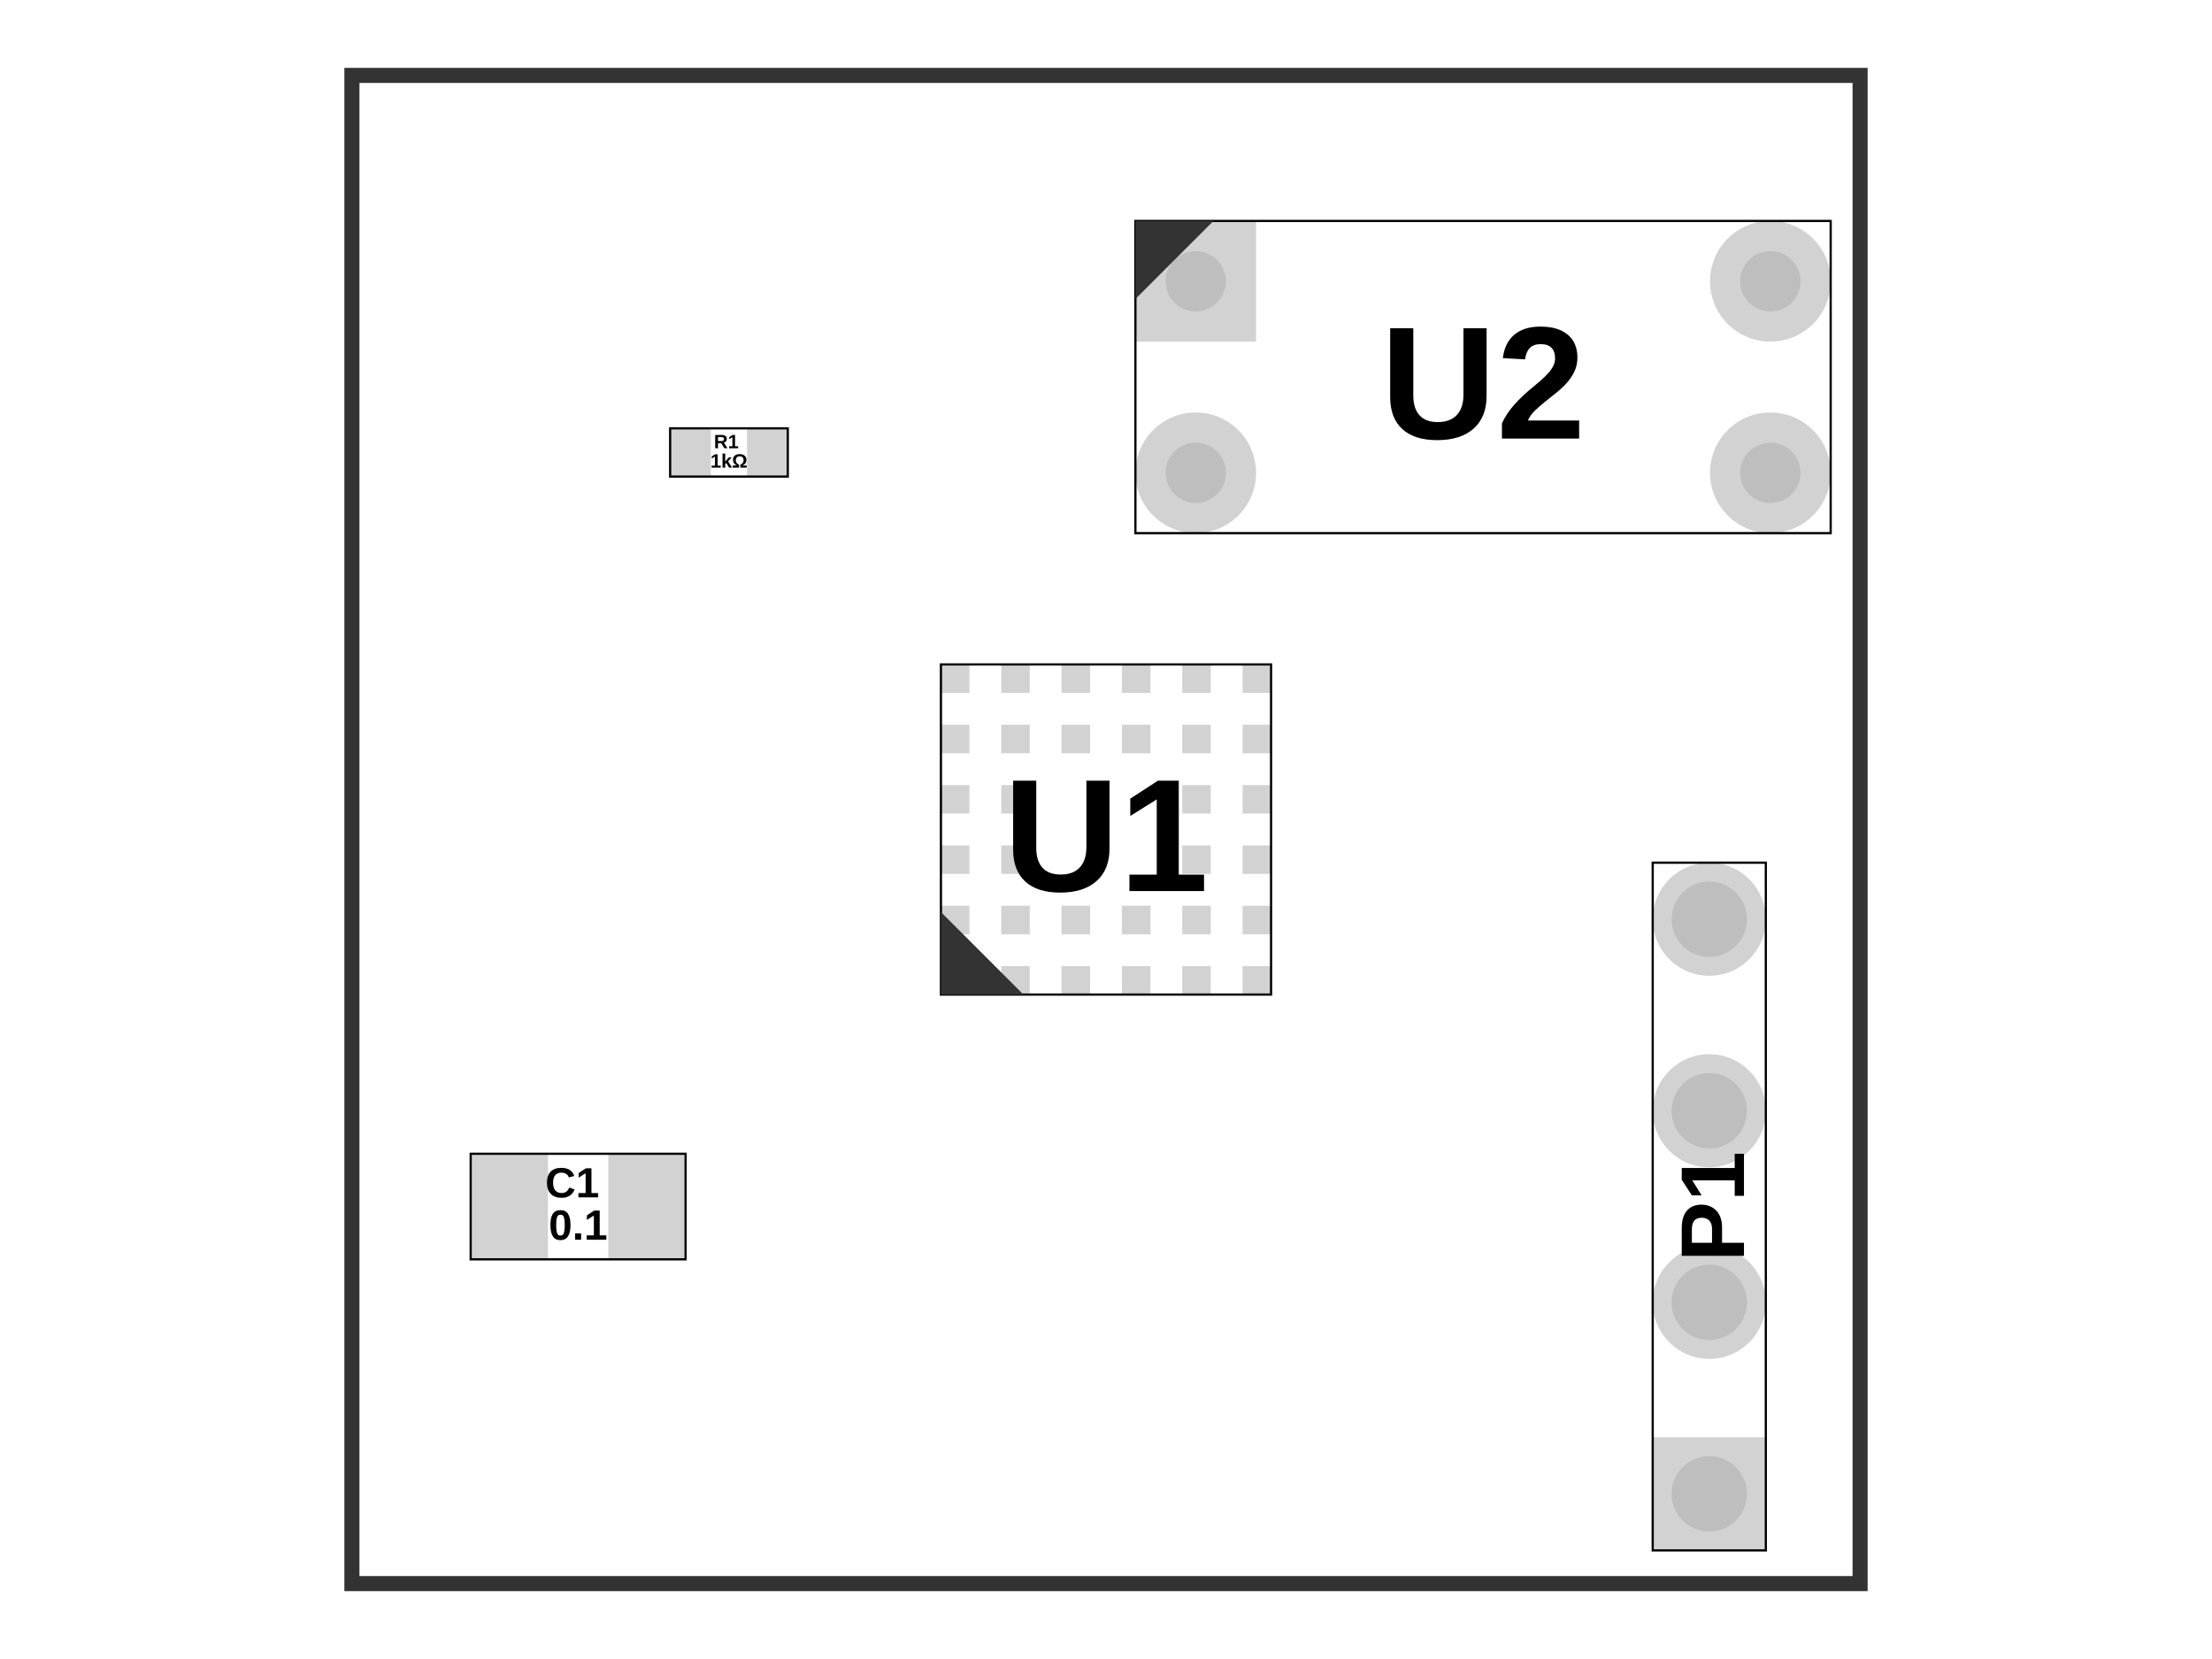
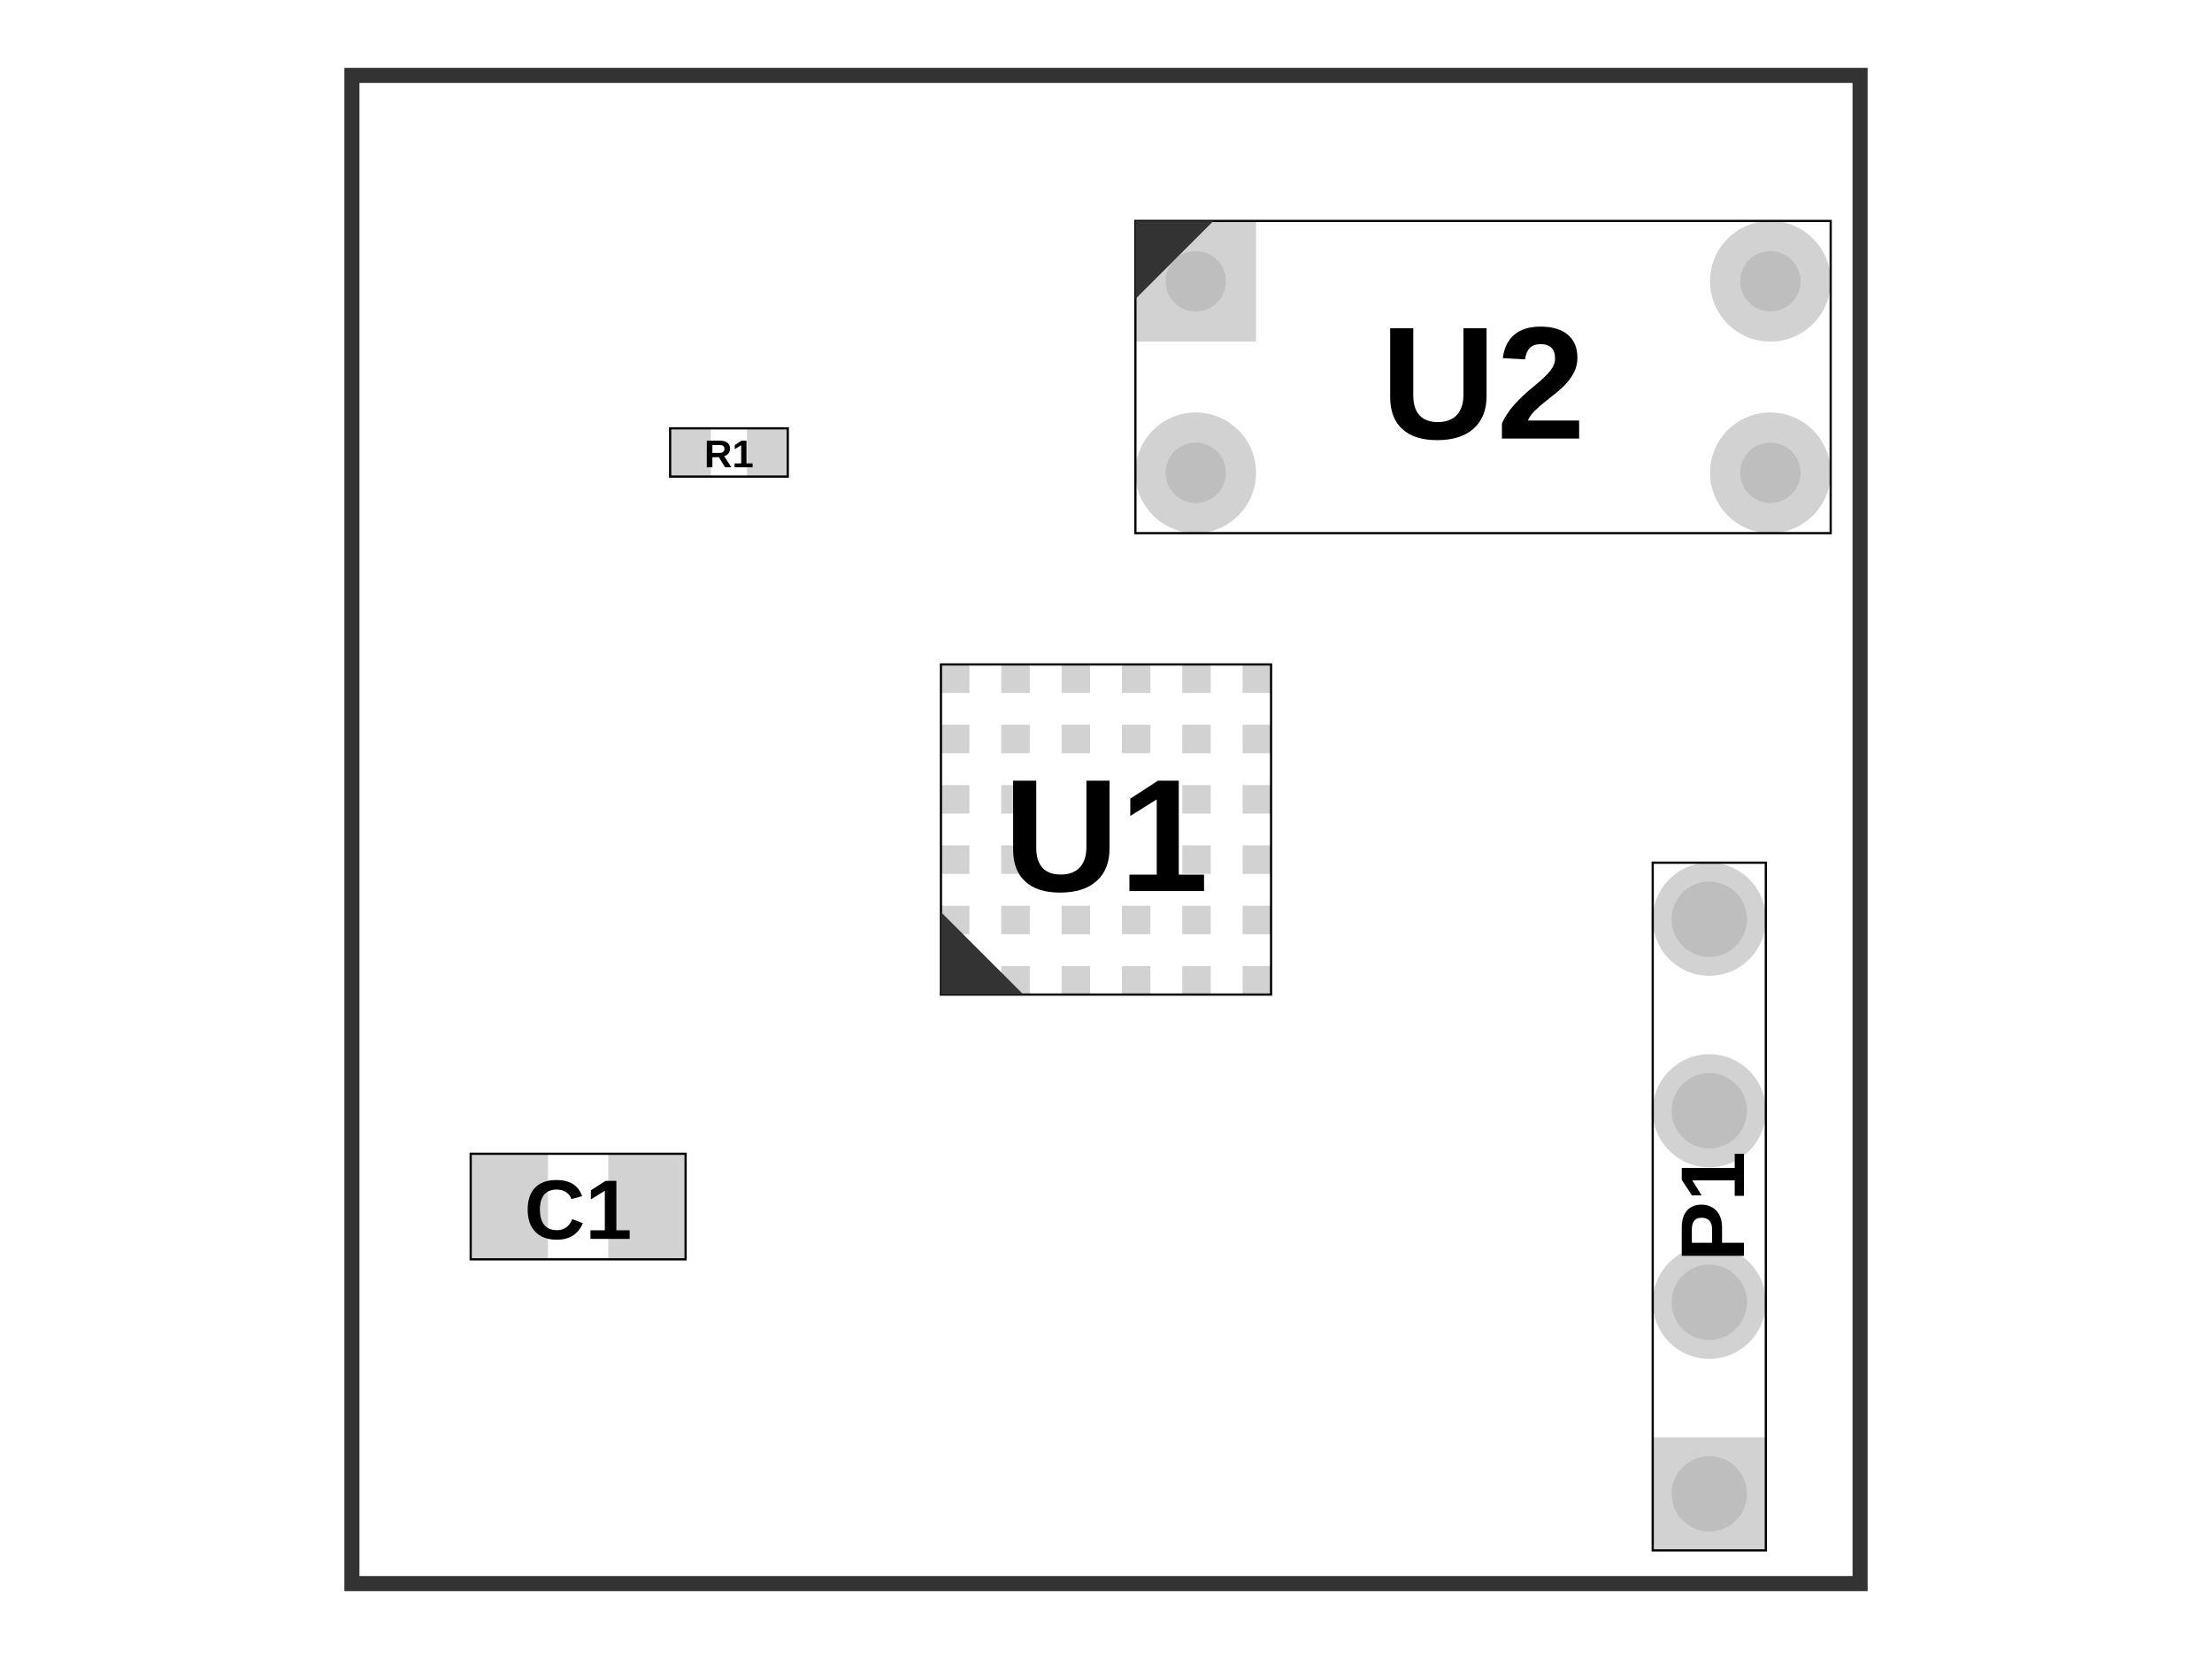
<svg xmlns="http://www.w3.org/2000/svg" width="800" height="600">
  <style>
              .assembly-component { 
                fill: none; 
                stroke: #000; 
              }
              .assembly-board { 
                fill: #f2f2f2; 
                stroke: rgb(0,0,0); 
                stroke-opacity: 0.8;
              }
              .assembly-component-label { 
                fill: #000; 
                font-family: Arial, serif;
                font-weight: bold;
                dominant-baseline: middle;
                text-anchor: middle;
              }
              .assembly-boundary { 
                fill: none; 
                stroke: #fff;
                stroke-width: 0.2; 
              }
            </style>
  <rect fill="#fff" x="0" y="0" width="800" height="600" />
  <rect class="assembly-boundary" x="127.273" y="27.273" width="545.455" height="545.455" />
  <path class="pcb-board" d="M 127.273 572.727 L 672.727 572.727 L 672.727 27.273 L 127.273 27.273 Z" fill="none" stroke="rgb(0,0,0)" stroke-opacity="0.8" stroke-width="5.455" />
  <g>
    <rect class="assembly-hole-outer-pad" fill="rgb(210, 210, 210)" x="410.636" y="79.909" width="43.636" height="43.636" />
    <circle class="assembly-hole-inner" fill="rgb(190, 190, 190)" cx="432.455" cy="101.727" r="10.909" />
  </g>
  <g>
    <circle class="assembly-hole-outer" fill="rgb(210, 210, 210)" cx="432.455" cy="171" r="21.818" />
    <circle class="assembly-hole-inner" fill="rgb(190, 190, 190)" cx="432.455" cy="171" r="10.909" />
  </g>
  <g>
    <circle class="assembly-hole-outer" fill="rgb(210, 210, 210)" cx="640.273" cy="171" r="21.818" />
    <circle class="assembly-hole-inner" fill="rgb(190, 190, 190)" cx="640.273" cy="171" r="10.909" />
  </g>
  <g>
    <circle class="assembly-hole-outer" fill="rgb(210, 210, 210)" cx="640.273" cy="101.727" r="21.818" />
    <circle class="assembly-hole-inner" fill="rgb(190, 190, 190)" cx="640.273" cy="101.727" r="10.909" />
  </g>
  <g>
    <rect class="assembly-hole-outer-pad" fill="rgb(210, 210, 210)" x="-20.455" y="-20.455" transform="translate(618.1818 540.2727) rotate(-90)" width="40.909" height="40.909" />
    <circle class="assembly-hole-inner" fill="rgb(190, 190, 190)" cx="618.182" cy="540.273" r="13.636" />
  </g>
  <g>
    <circle class="assembly-hole-outer" fill="rgb(210, 210, 210)" cx="618.182" cy="471" r="20.455" />
    <circle class="assembly-hole-inner" fill="rgb(190, 190, 190)" cx="618.182" cy="471" r="13.636" />
  </g>
  <g>
    <circle class="assembly-hole-outer" fill="rgb(210, 210, 210)" cx="618.182" cy="401.727" r="20.455" />
    <circle class="assembly-hole-inner" fill="rgb(190, 190, 190)" cx="618.182" cy="401.727" r="13.636" />
  </g>
  <g>
    <circle class="assembly-hole-outer" fill="rgb(210, 210, 210)" cx="618.182" cy="332.455" r="20.455" />
    <circle class="assembly-hole-inner" fill="rgb(190, 190, 190)" cx="618.182" cy="332.455" r="13.636" />
  </g>
  <rect class="assembly-pad" fill="rgb(210, 210, 210)" x="340.301" y="349.392" width="10.308" height="10.308" data-layer="top" />
  <rect class="assembly-pad" fill="rgb(210, 210, 210)" x="362.119" y="349.392" width="10.308" height="10.308" data-layer="top" />
  <rect class="assembly-pad" fill="rgb(210, 210, 210)" x="383.937" y="349.392" width="10.308" height="10.308" data-layer="top" />
  <rect class="assembly-pad" fill="rgb(210, 210, 210)" x="405.755" y="349.392" width="10.308" height="10.308" data-layer="top" />
  <rect class="assembly-pad" fill="rgb(210, 210, 210)" x="427.573" y="349.392" width="10.308" height="10.308" data-layer="top" />
  <rect class="assembly-pad" fill="rgb(210, 210, 210)" x="449.392" y="349.392" width="10.308" height="10.308" data-layer="top" />
  <rect class="assembly-pad" fill="rgb(210, 210, 210)" x="340.301" y="327.573" width="10.308" height="10.308" data-layer="top" />
  <rect class="assembly-pad" fill="rgb(210, 210, 210)" x="362.119" y="327.573" width="10.308" height="10.308" data-layer="top" />
  <rect class="assembly-pad" fill="rgb(210, 210, 210)" x="383.937" y="327.573" width="10.308" height="10.308" data-layer="top" />
  <rect class="assembly-pad" fill="rgb(210, 210, 210)" x="405.755" y="327.573" width="10.308" height="10.308" data-layer="top" />
  <rect class="assembly-pad" fill="rgb(210, 210, 210)" x="427.573" y="327.573" width="10.308" height="10.308" data-layer="top" />
  <rect class="assembly-pad" fill="rgb(210, 210, 210)" x="449.392" y="327.573" width="10.308" height="10.308" data-layer="top" />
  <rect class="assembly-pad" fill="rgb(210, 210, 210)" x="340.301" y="305.755" width="10.308" height="10.308" data-layer="top" />
  <rect class="assembly-pad" fill="rgb(210, 210, 210)" x="362.119" y="305.755" width="10.308" height="10.308" data-layer="top" />
  <rect class="assembly-pad" fill="rgb(210, 210, 210)" x="427.573" y="305.755" width="10.308" height="10.308" data-layer="top" />
  <rect class="assembly-pad" fill="rgb(210, 210, 210)" x="449.392" y="305.755" width="10.308" height="10.308" data-layer="top" />
  <rect class="assembly-pad" fill="rgb(210, 210, 210)" x="340.301" y="283.937" width="10.308" height="10.308" data-layer="top" />
  <rect class="assembly-pad" fill="rgb(210, 210, 210)" x="362.119" y="283.937" width="10.308" height="10.308" data-layer="top" />
  <rect class="assembly-pad" fill="rgb(210, 210, 210)" x="427.573" y="283.937" width="10.308" height="10.308" data-layer="top" />
  <rect class="assembly-pad" fill="rgb(210, 210, 210)" x="449.392" y="283.937" width="10.308" height="10.308" data-layer="top" />
  <rect class="assembly-pad" fill="rgb(210, 210, 210)" x="340.301" y="262.119" width="10.308" height="10.308" data-layer="top" />
  <rect class="assembly-pad" fill="rgb(210, 210, 210)" x="362.119" y="262.119" width="10.308" height="10.308" data-layer="top" />
  <rect class="assembly-pad" fill="rgb(210, 210, 210)" x="383.937" y="262.119" width="10.308" height="10.308" data-layer="top" />
  <rect class="assembly-pad" fill="rgb(210, 210, 210)" x="405.755" y="262.119" width="10.308" height="10.308" data-layer="top" />
  <rect class="assembly-pad" fill="rgb(210, 210, 210)" x="427.573" y="262.119" width="10.308" height="10.308" data-layer="top" />
  <rect class="assembly-pad" fill="rgb(210, 210, 210)" x="449.392" y="262.119" width="10.308" height="10.308" data-layer="top" />
  <rect class="assembly-pad" fill="rgb(210, 210, 210)" x="340.301" y="240.301" width="10.308" height="10.308" data-layer="top" />
  <rect class="assembly-pad" fill="rgb(210, 210, 210)" x="362.119" y="240.301" width="10.308" height="10.308" data-layer="top" />
  <rect class="assembly-pad" fill="rgb(210, 210, 210)" x="383.937" y="240.301" width="10.308" height="10.308" data-layer="top" />
  <rect class="assembly-pad" fill="rgb(210, 210, 210)" x="405.755" y="240.301" width="10.308" height="10.308" data-layer="top" />
  <rect class="assembly-pad" fill="rgb(210, 210, 210)" x="427.573" y="240.301" width="10.308" height="10.308" data-layer="top" />
  <rect class="assembly-pad" fill="rgb(210, 210, 210)" x="449.392" y="240.301" width="10.308" height="10.308" data-layer="top" />
  <rect class="assembly-pad" fill="rgb(210, 210, 210)" x="242.364" y="154.909" width="14.727" height="17.455" data-layer="top" />
  <rect class="assembly-pad" fill="rgb(210, 210, 210)" x="270.182" y="154.909" width="14.727" height="17.455" data-layer="top" />
  <rect class="assembly-pad" fill="rgb(210, 210, 210)" x="170.227" y="417.273" width="27.955" height="38.182" data-layer="top" />
  <rect class="assembly-pad" fill="rgb(210, 210, 210)" x="220" y="417.273" width="27.955" height="38.182" data-layer="top" />
  <g transform="translate(400, 300) scale(1, -1)">
    <path class="assembly-component" d="M-59.699,-59.699 L59.699,-59.699 L59.699,59.699 L-59.699,59.699 Z" stroke-width="0.80" transform="rotate(0)" stroke-dasharray="" />
    <text x="0" y="0" class="assembly-component-label" text-anchor="middle" dy=".10em" style="pointer-events: none" font-size="58.0px" transform="scale(1, -1)">U1</text>
    <polygon class="assembly-pin1-indicator" points="-59.699,-59.699 -29.85,-59.699 -59.699,-29.85" fill="#333" stroke="none" transform="rotate(0)" />
  </g>
  <g transform="translate(263.6364, 163.6364) scale(1, -1)">
    <path class="assembly-component" d="M-21.273,-8.727 L21.273,-8.727 L21.273,8.727 L-21.273,8.727 Z" stroke-width="0.80" transform="rotate(0)" stroke-dasharray="" />
-     <text x="0" y="0" class="assembly-component-label" text-anchor="middle" dy="0" style="pointer-events: none" font-size="7.0px" transform="scale(1, -1)">
-       <tspan x="0" dy="-.5em" class="assembly-component-name">R1</tspan>
-       <tspan x="0" dy="1em" class="assembly-component-value">1kΩ</tspan>
-     </text>
+     <text x="0" y="0" class="assembly-component-label" text-anchor="middle" dy=".10em" style="pointer-events: none" font-size="14.0px" transform="scale(1, -1)">R1</text>
  </g>
  <g transform="translate(536.3636, 136.3636) scale(1, -1)">
    <path class="assembly-component" d="M-125.727,-56.455 L125.727,-56.455 L125.727,56.455 L-125.727,56.455 Z" stroke-width="0.80" transform="rotate(0)" stroke-dasharray="" />
    <text x="0" y="0" class="assembly-component-label" text-anchor="middle" dy=".10em" style="pointer-events: none" font-size="58.0px" transform="scale(1, -1)">U2</text>
    <polygon class="assembly-pin1-indicator" points="-125.727,56.455 -97.5,56.455 -125.727,28.227" fill="#333" stroke="none" transform="rotate(0)" />
  </g>
  <g transform="translate(618.1818, 436.3636) scale(1, -1)">
    <path class="assembly-component" d="M124.364,-20.455 L124.364,20.455 L-124.364,20.455 L-124.364,-20.455 Z" stroke-width="0.80" transform="rotate(-90)" stroke-dasharray="" />
    <text x="0" y="0" class="assembly-component-label" text-anchor="middle" dy=".10em" style="pointer-events: none" font-size="32.7px" transform="rotate(90) scale(1, -1)">P1</text>
  </g>
  <g transform="translate(209.0909, 436.3636) scale(1, -1)">
    <path class="assembly-component" d="M-38.864,-19.091 L38.864,-19.091 L38.864,19.091 L-38.864,19.091 Z" stroke-width="0.80" transform="rotate(0)" stroke-dasharray="" />
-     <text x="0" y="0" class="assembly-component-label" text-anchor="middle" dy="0" style="pointer-events: none" font-size="15.3px" transform="scale(1, -1)">
-       <tspan x="0" dy="-.5em" class="assembly-component-name">C1</tspan>
-       <tspan x="0" dy="1em" class="assembly-component-value">0.1</tspan>
-     </text>
+     <text x="0" y="0" class="assembly-component-label" text-anchor="middle" dy=".10em" style="pointer-events: none" font-size="30.5px" transform="scale(1, -1)">C1</text>
  </g>
</svg>
